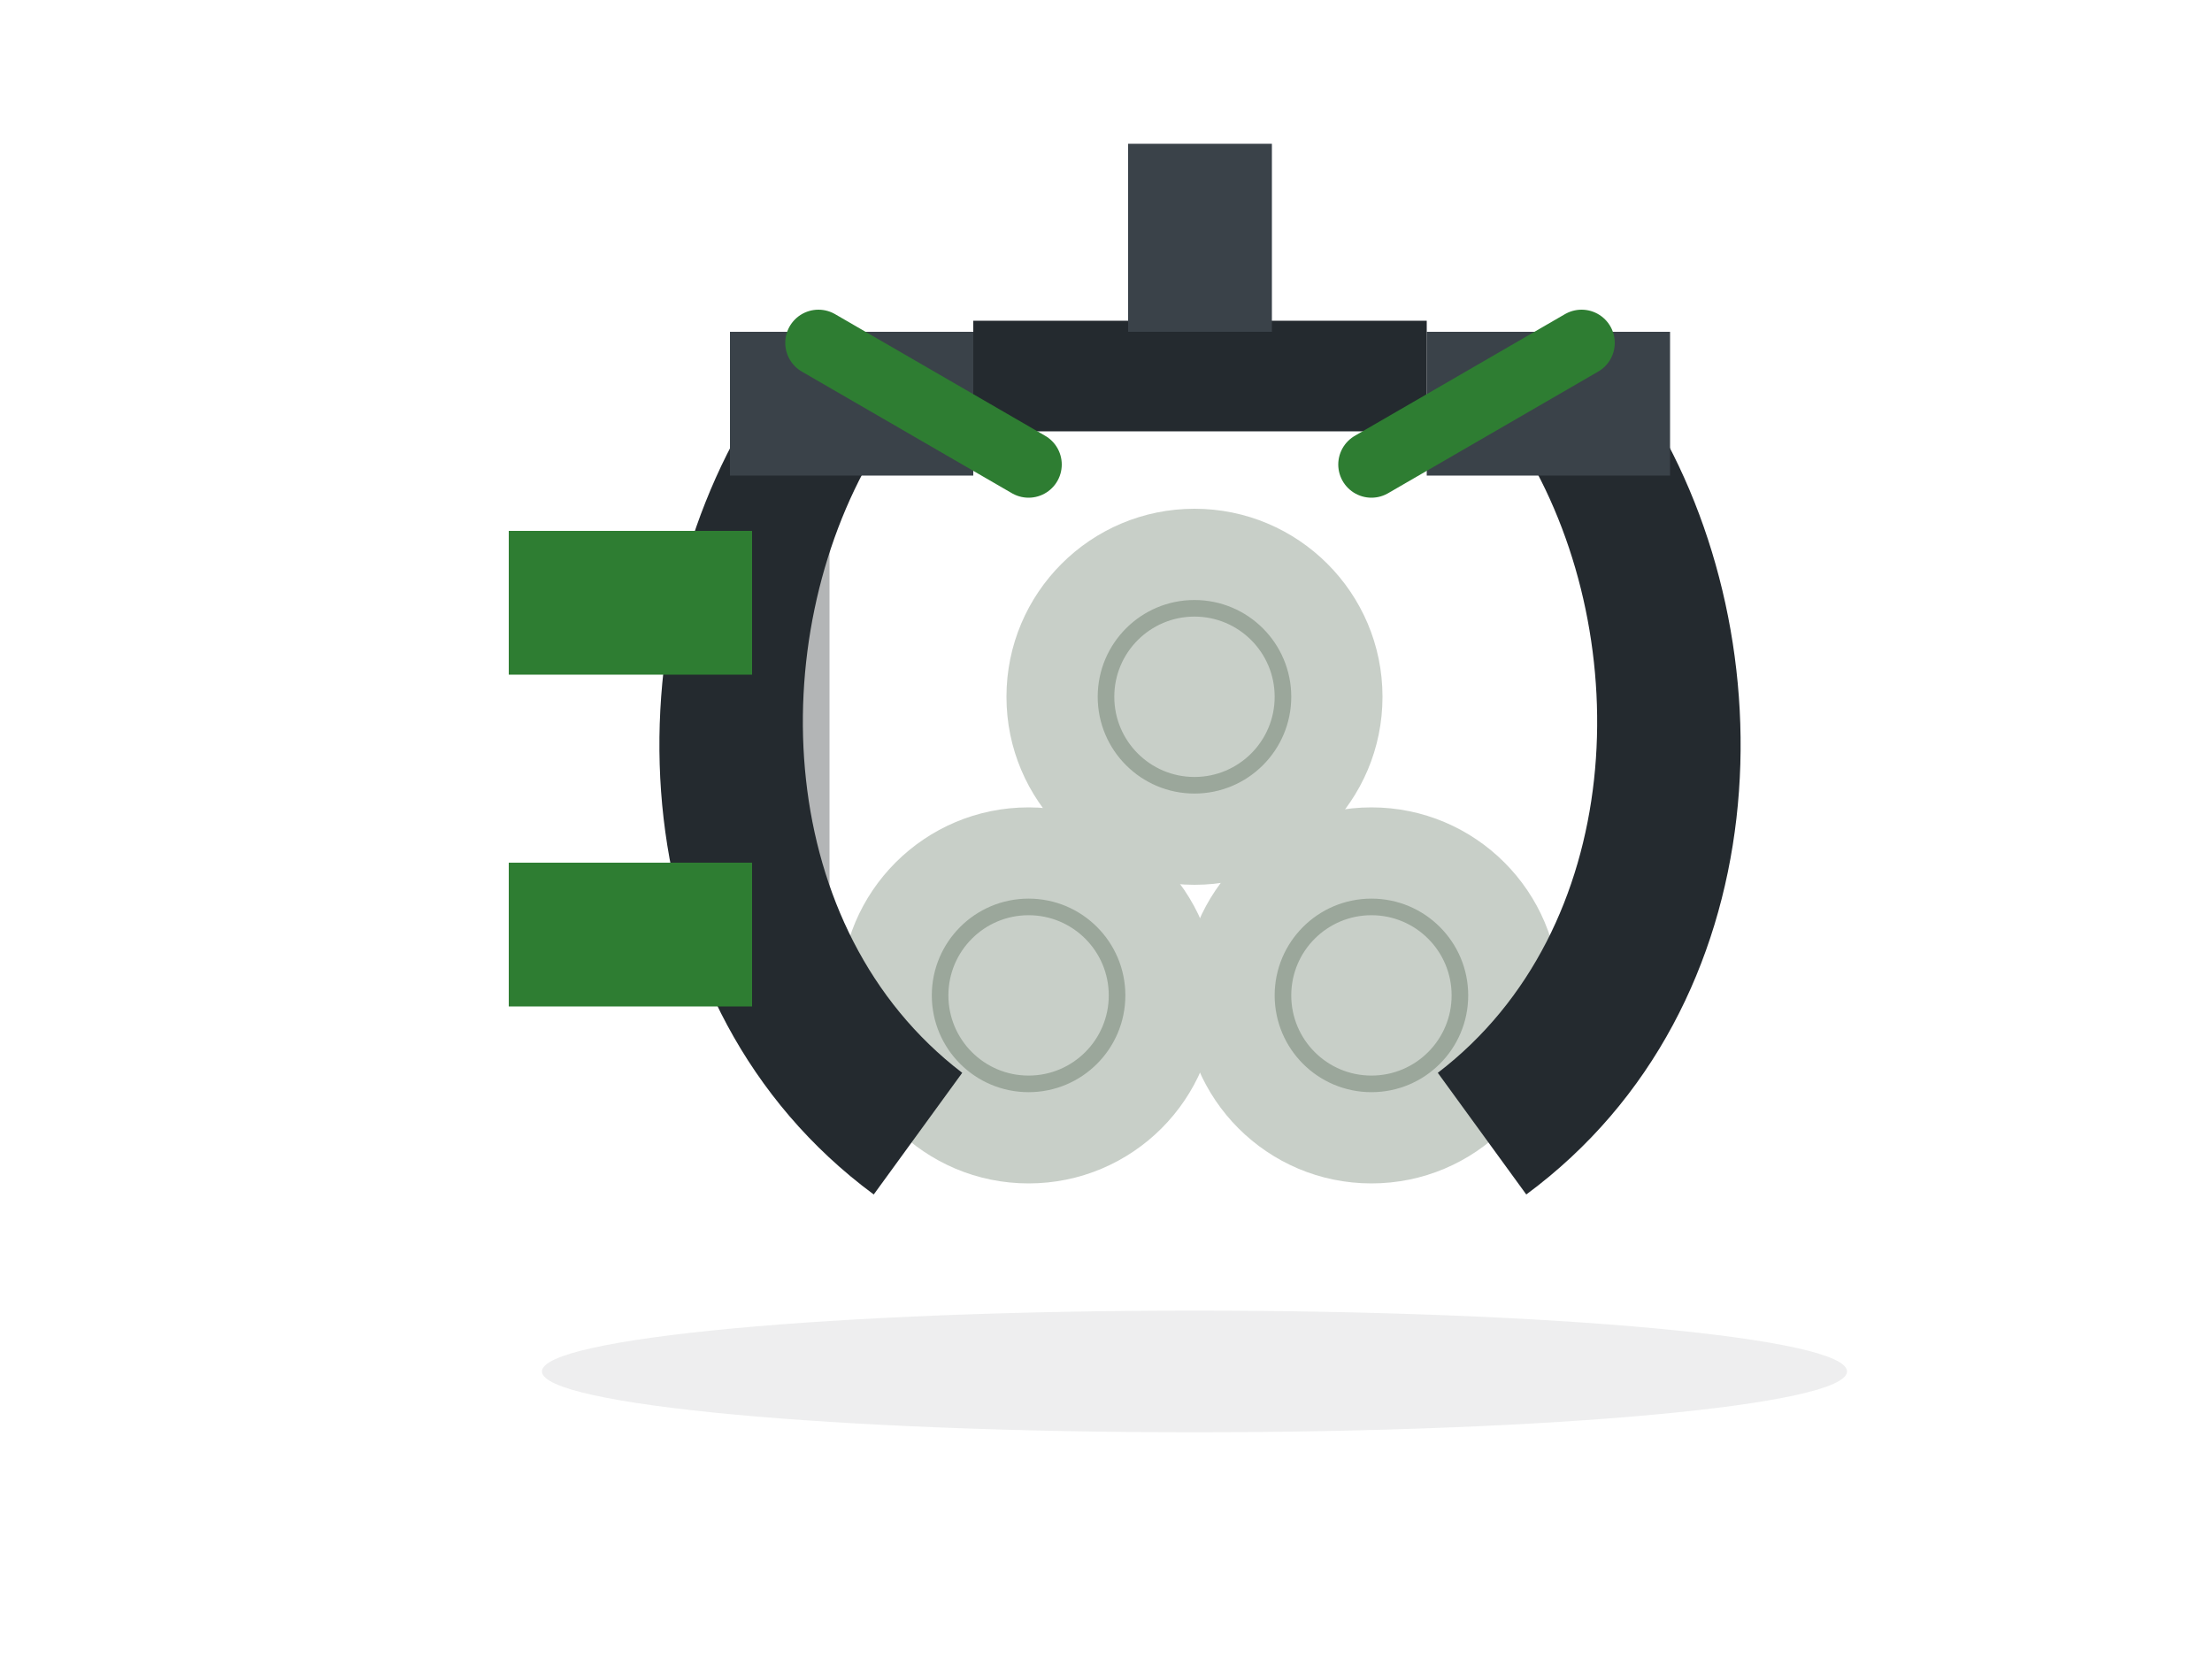
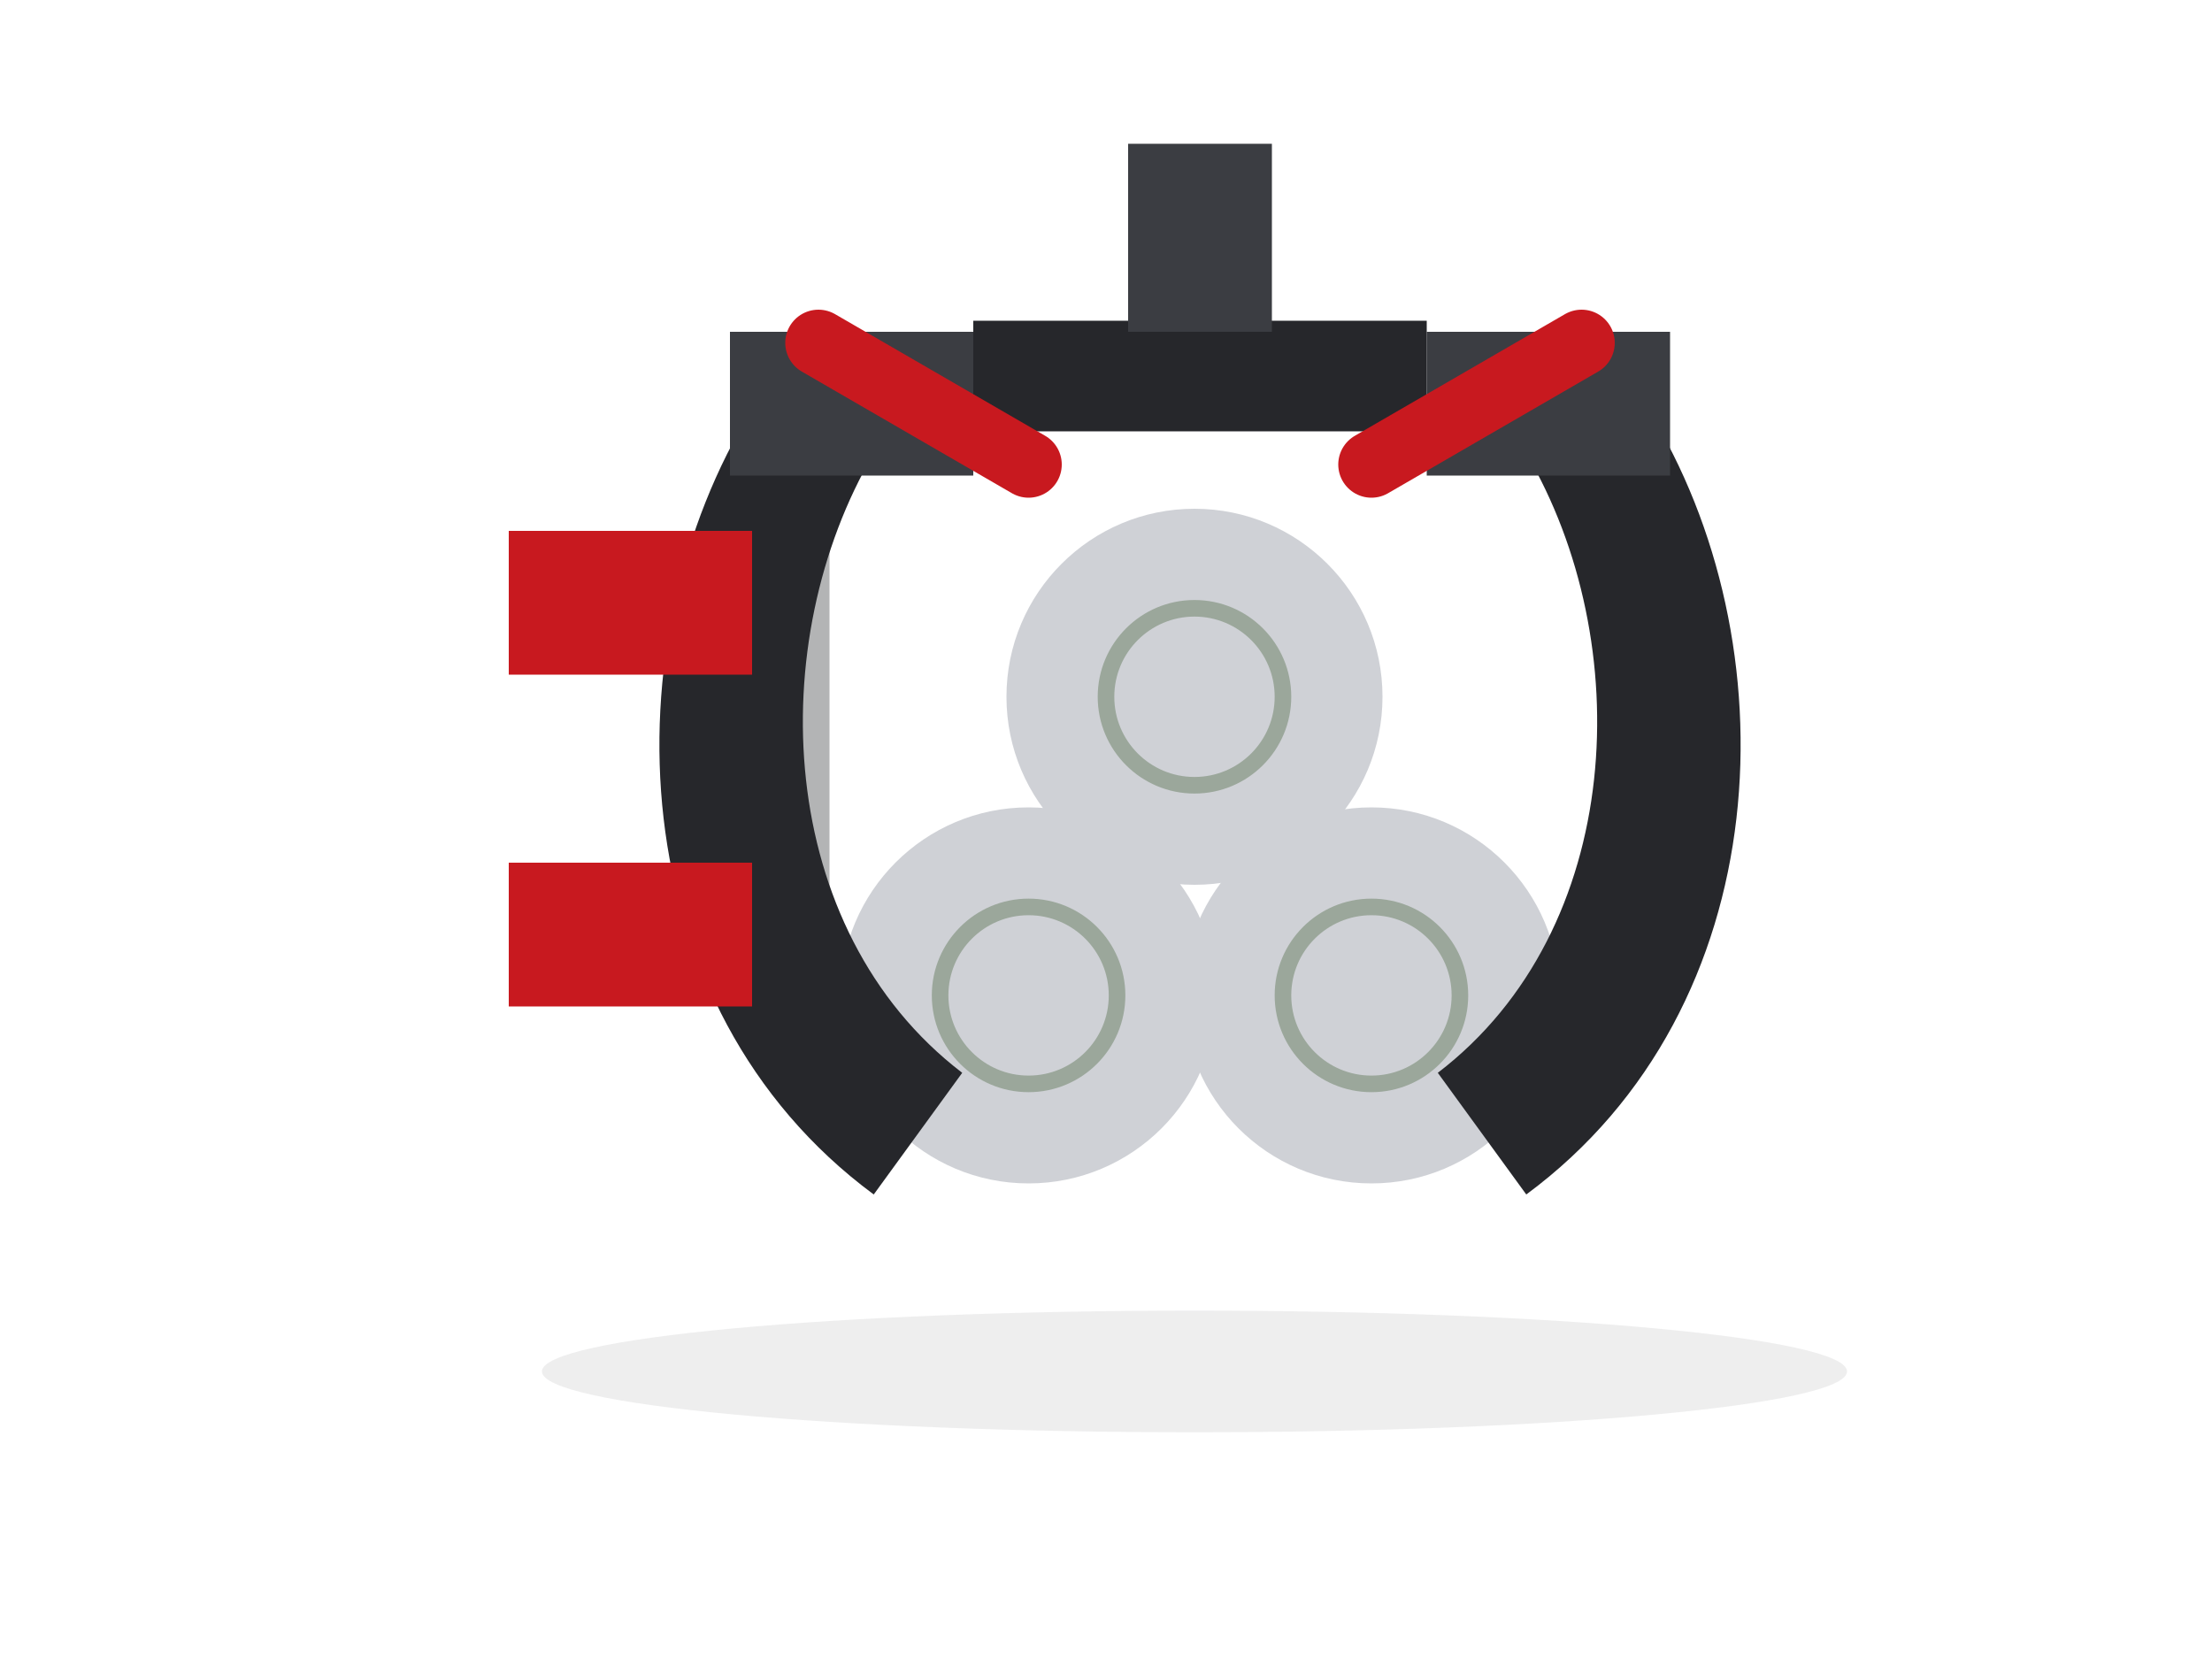
<svg xmlns="http://www.w3.org/2000/svg" viewBox="0 0 400 300" fill="none" role="img" aria-label="Lesnický drapák na kulatinu">
-   <g fill="#C8CFC8">
+   <g fill="#CFD1D6">
    <circle cx="186" cy="180" r="34" />
    <circle cx="248" cy="180" r="34" />
    <circle cx="216" cy="126" r="34" />
  </g>
  <g stroke="#9BA79B" stroke-width="3" fill="none">
    <circle cx="186" cy="180" r="16" />
    <circle cx="248" cy="180" r="16" />
    <circle cx="216" cy="126" r="16" />
  </g>
-   <path d="M136 74c-26 42-24 108 22 142l16-22c-34-26-36-78-16-112z" fill="#242A2F" />
-   <path d="M298 74c26 42 24 108-22 142l-16-22c34-26 36-78 16-112z" fill="#242A2F" />
-   <path d="M132 60h44v26h-44zM258 60h44v26h-44z" fill="#3A4249" />
-   <path d="M176 58h82v20h-82z" fill="#242A2F" />
-   <path d="M204 26h26v34h-26z" fill="#3A4249" />
-   <path d="M186 84 148 62M248 84l38-22" stroke="#2E7D32" stroke-width="12" stroke-linecap="round" />
-   <path d="M92 96h44v26H92zM92 156h44v26H92z" fill="#2E7D32" />
-   <path d="M136 90h14v100h-14z" fill="#242A2F" opacity=".35" />
-   <ellipse cx="216" cy="248" rx="118" ry="11" fill="#242A2F" opacity=".08" />
+   <path d="M136 74c-26 42-24 108 22 142l16-22c-34-26-36-78-16-112z" fill="#26272B" />
+   <path d="M298 74c26 42 24 108-22 142l-16-22c34-26 36-78 16-112z" fill="#26272B" />
+   <path d="M132 60h44v26h-44zM258 60h44v26h-44z" fill="#3B3D42" />
+   <path d="M176 58h82v20h-82z" fill="#26272B" />
+   <path d="M204 26h26v34h-26z" fill="#3B3D42" />
+   <path d="M186 84 148 62M248 84l38-22" stroke="#C8191F" stroke-width="12" stroke-linecap="round" />
+   <path d="M92 96h44v26H92zM92 156h44v26H92z" fill="#C8191F" />
+   <path d="M136 90h14v100h-14z" fill="#26272B" opacity=".35" />
+   <ellipse cx="216" cy="248" rx="118" ry="11" fill="#26272B" opacity=".08" />
</svg>
